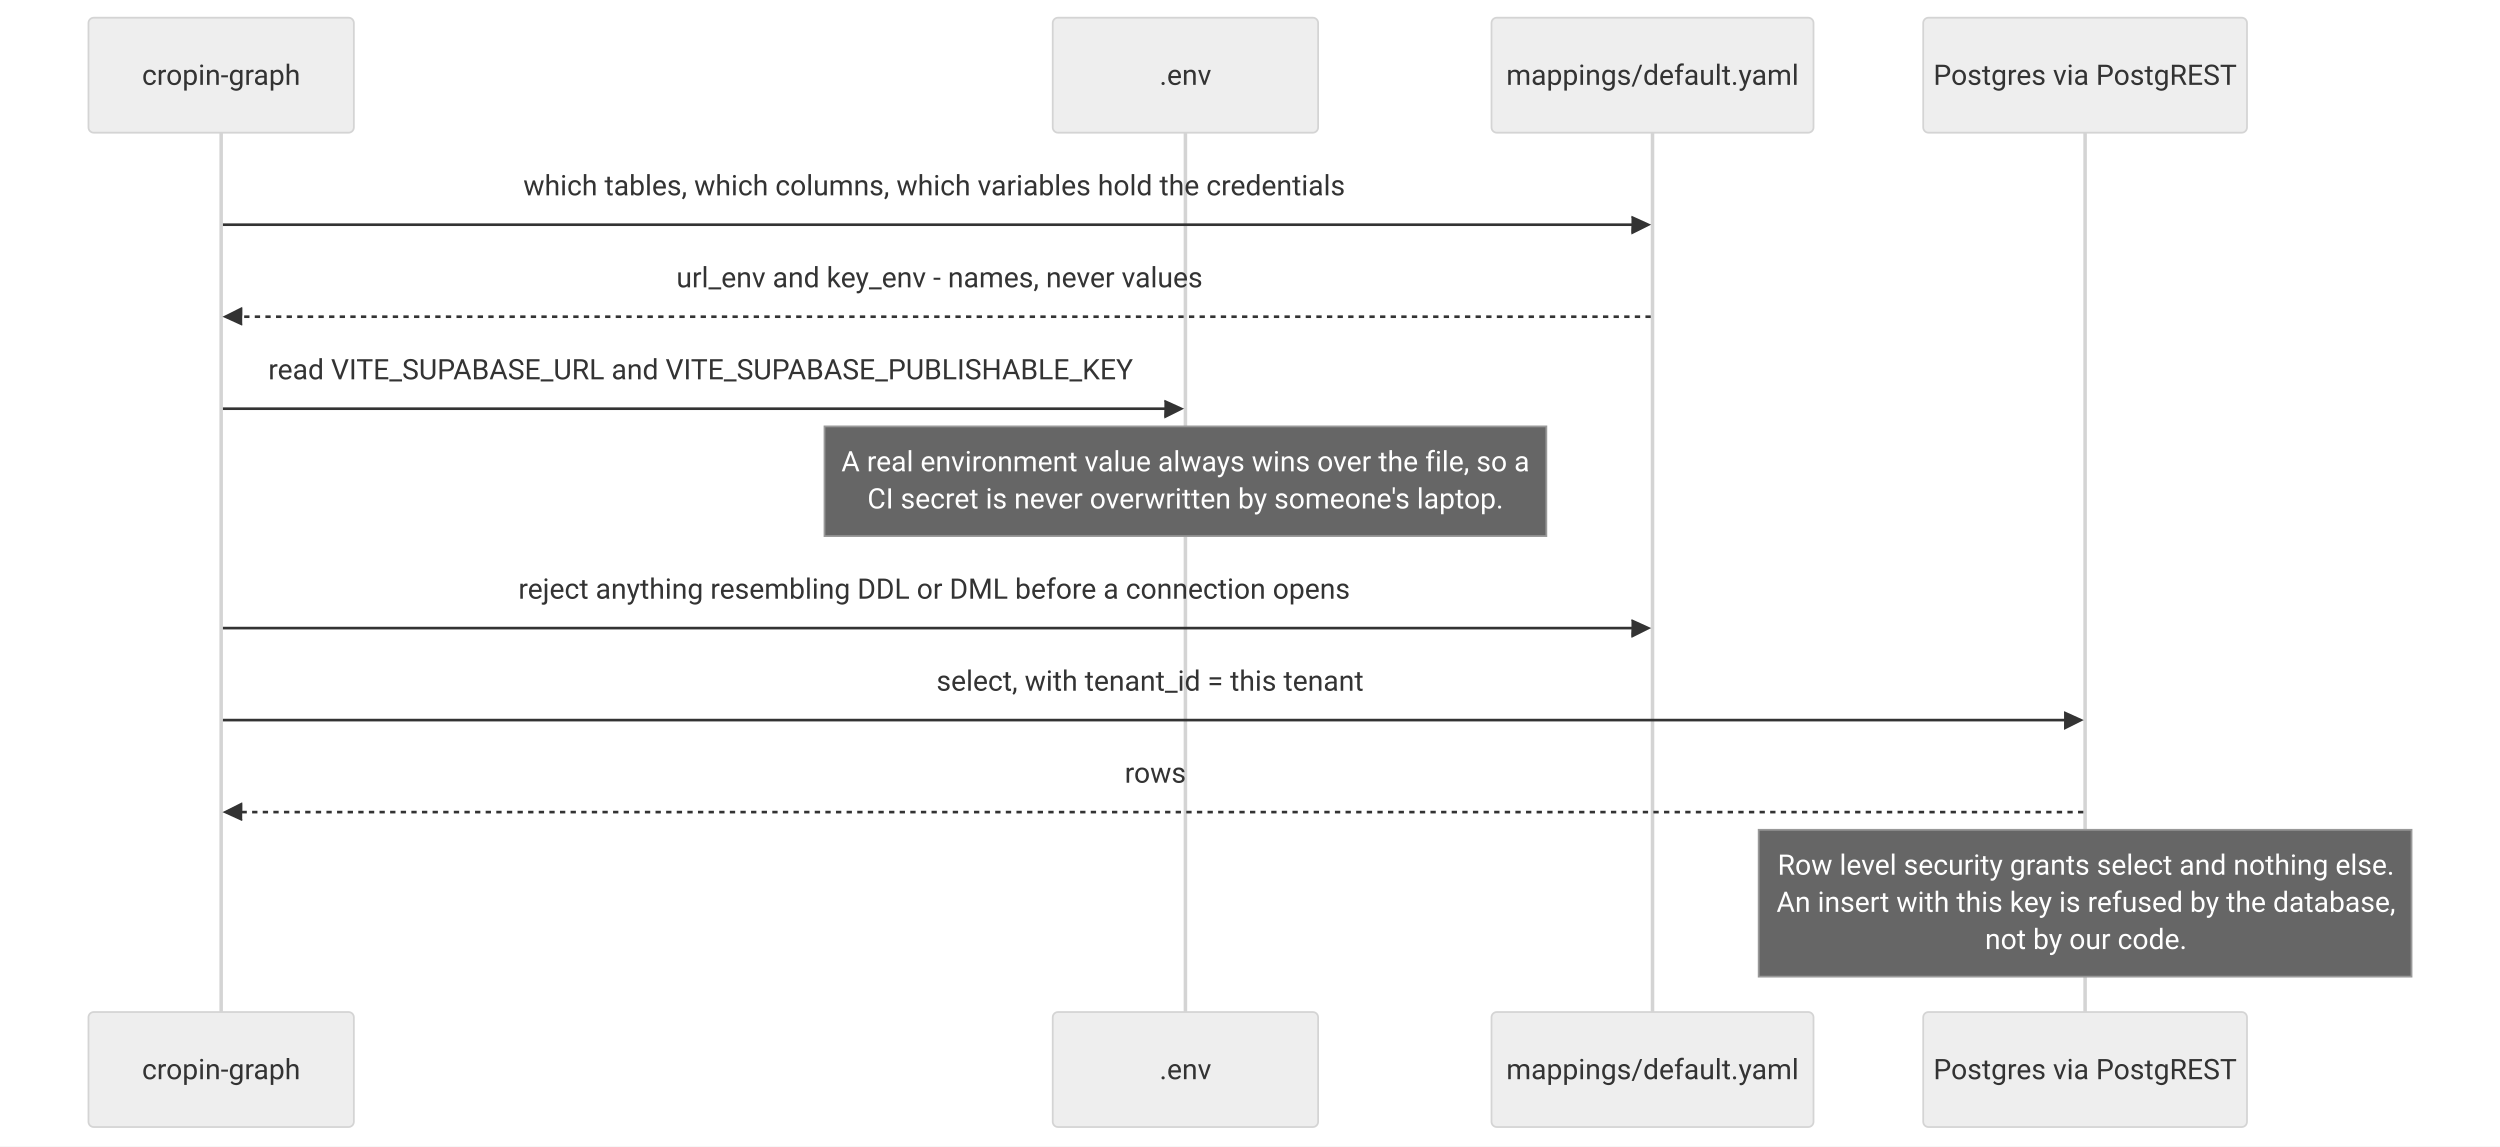
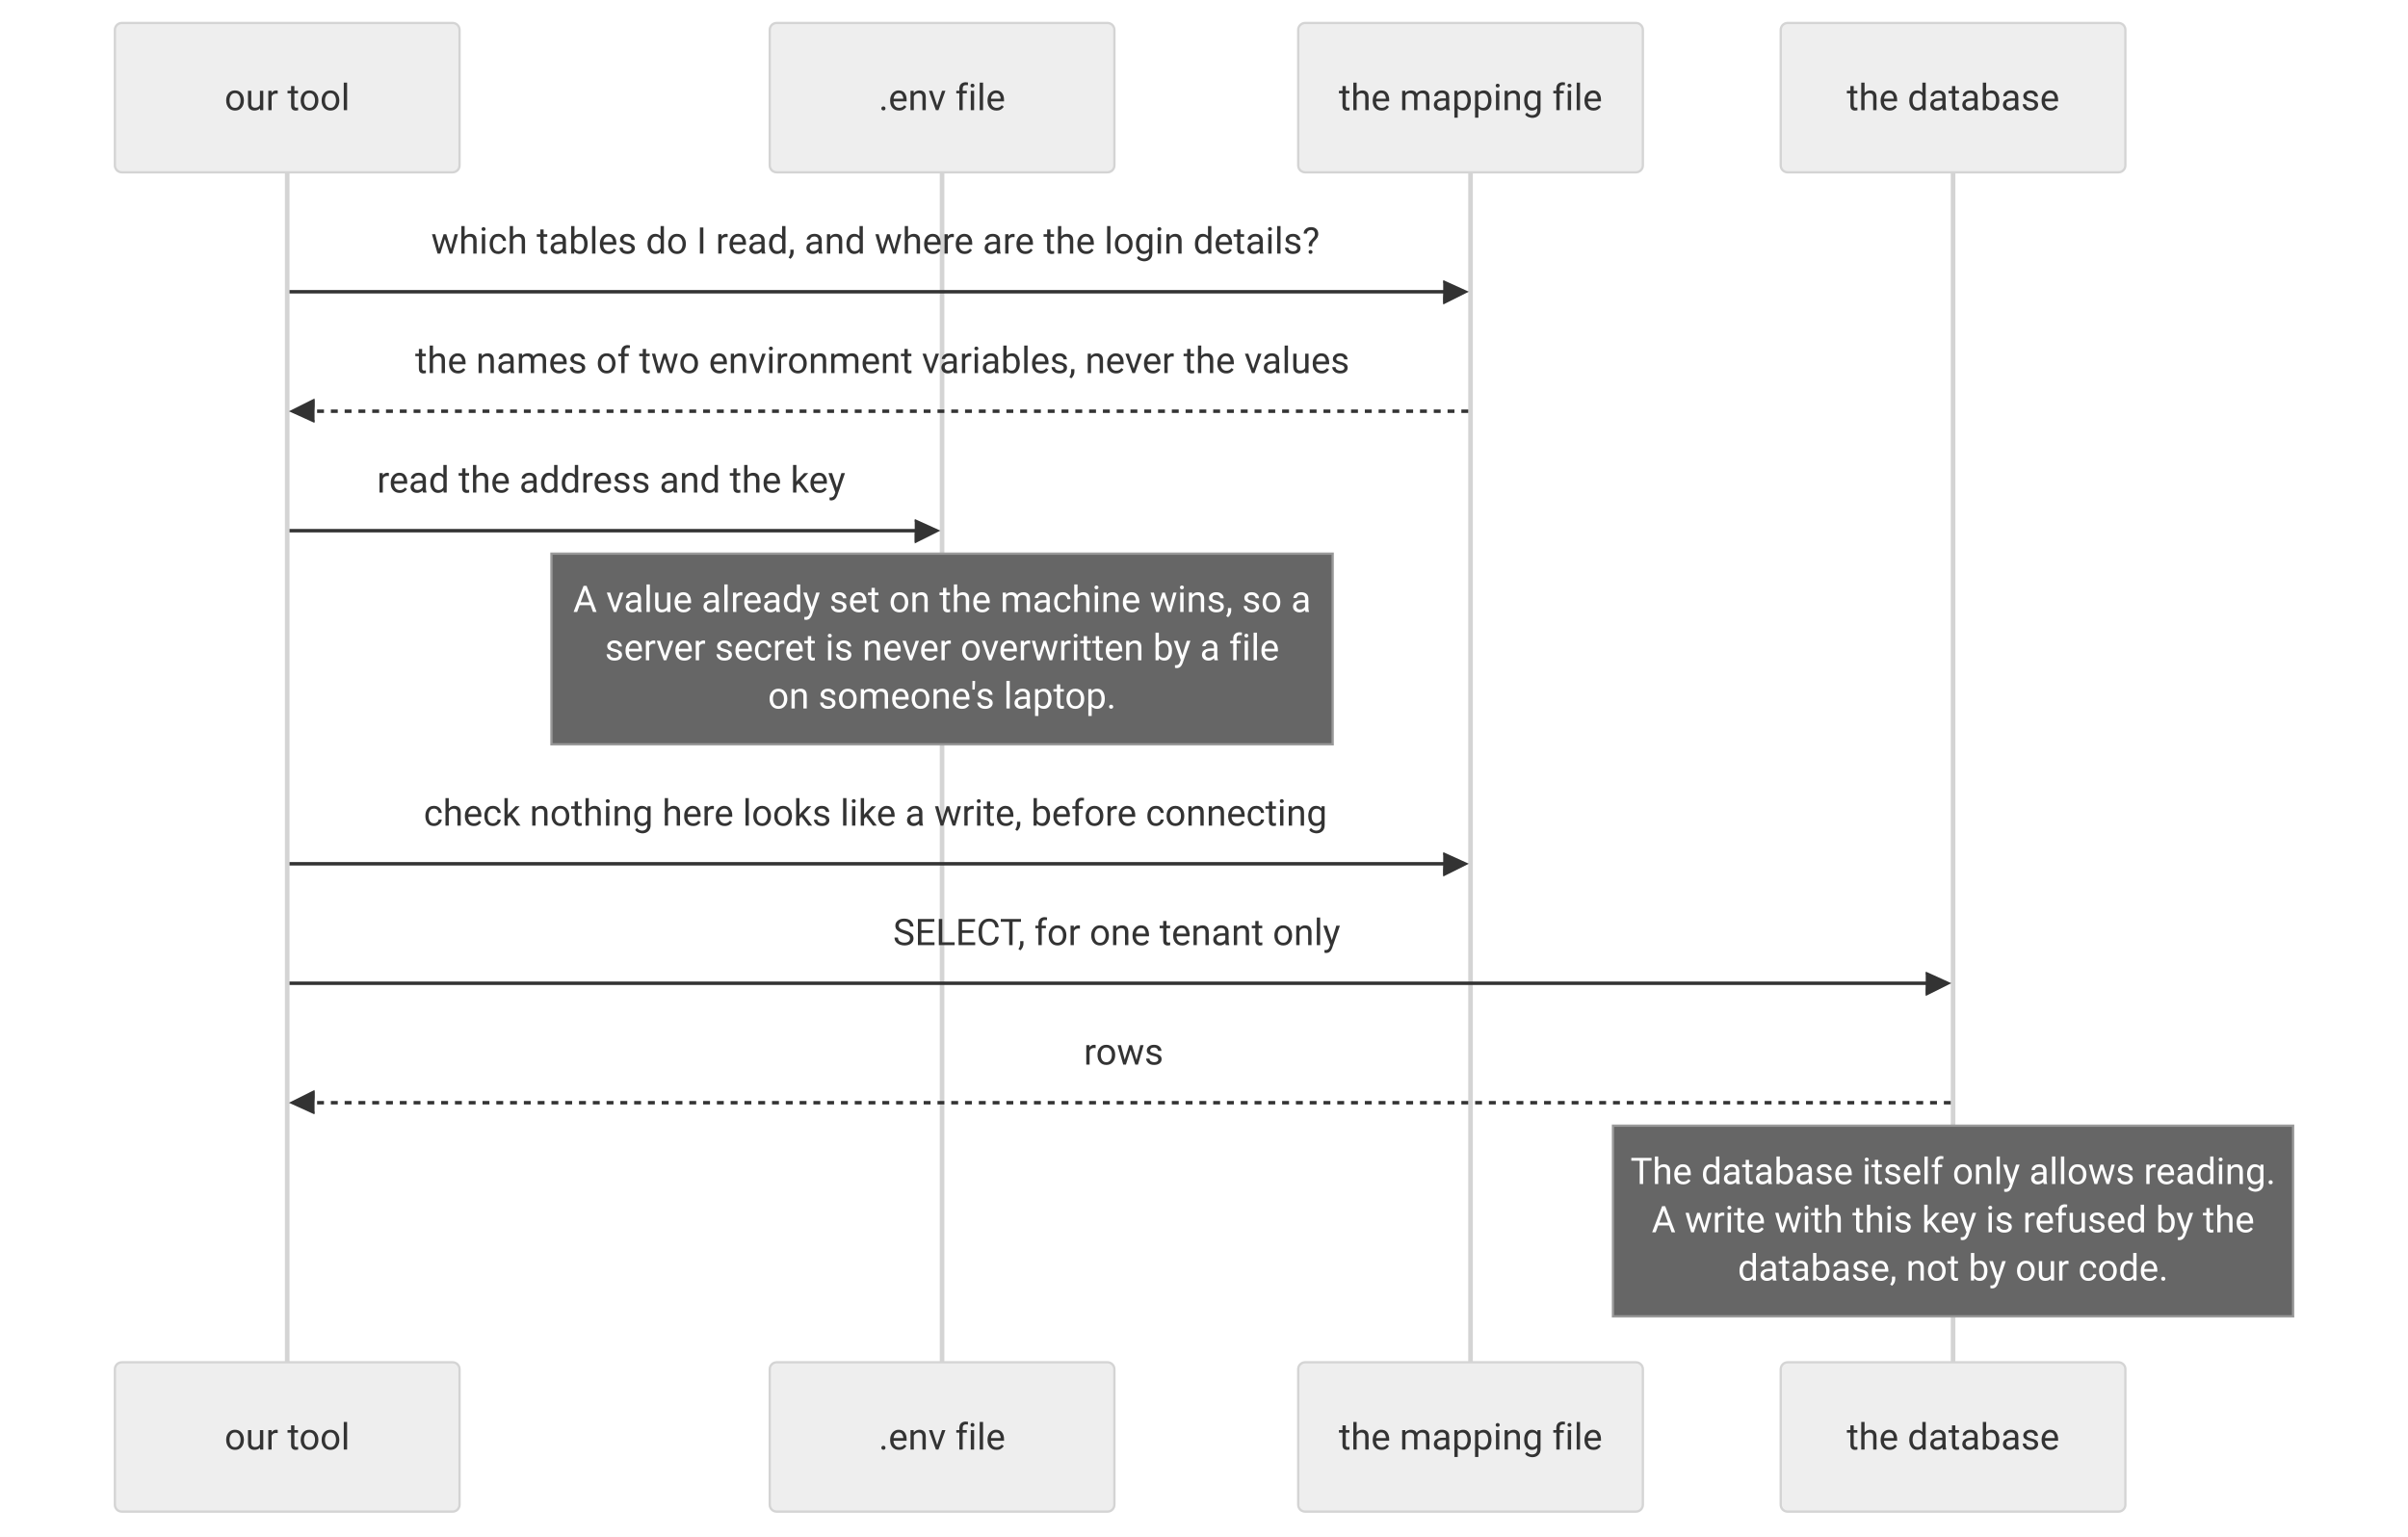
- <svg xmlns="http://www.w3.org/2000/svg" id="gen3" width="1413" height="648" viewBox="-50 -10 1413 648" role="graphics-document document" aria-roledescription="sequence">
-   <rect x="-50" y="-10" width="1413" height="648" fill="#ffffff" />
+ <svg xmlns="http://www.w3.org/2000/svg" id="gen3" width="1048" height="669" viewBox="-50 -10 1048 669" role="graphics-document document" aria-roledescription="sequence">
+   <rect x="-50" y="-10" width="1048" height="669" fill="#ffffff" />
  <g>
-     <rect x="1037" y="562" fill="#eaeaea" stroke="#666" width="183" height="65" name="PG" rx="3" ry="3" class="actor actor-bottom" />
-     <text x="1128.5" y="594.5" dominant-baseline="central" alignment-baseline="central" class="actor actor-box" style="text-anchor: middle; font-size: 16px; font-weight: 400; font-family: ui-sans-serif, system-ui, -apple-system, &quot;Segoe UI&quot;, Roboto, Helvetica, Arial, sans-serif;">
-       <tspan x="1128.5" dy="0">Postgres via PostgREST</tspan>
+     <rect x="725" y="583" fill="#eaeaea" stroke="#666" width="150" height="65" name="PG" rx="3" ry="3" class="actor actor-bottom" />
+     <text x="800" y="615.5" dominant-baseline="central" alignment-baseline="central" class="actor actor-box" style="text-anchor: middle; font-size: 16px; font-weight: 400; font-family: ui-sans-serif, system-ui, -apple-system, &quot;Segoe UI&quot;, Roboto, Helvetica, Arial, sans-serif;">
+       <tspan x="800" dy="0">the database</tspan>
    </text>
  </g>
  <g>
-     <rect x="793" y="562" fill="#eaeaea" stroke="#666" width="182" height="65" name="Map" rx="3" ry="3" class="actor actor-bottom" />
-     <text x="884" y="594.5" dominant-baseline="central" alignment-baseline="central" class="actor actor-box" style="text-anchor: middle; font-size: 16px; font-weight: 400; font-family: ui-sans-serif, system-ui, -apple-system, &quot;Segoe UI&quot;, Roboto, Helvetica, Arial, sans-serif;">
-       <tspan x="884" dy="0">mappings/default.yaml</tspan>
+     <rect x="515" y="583" fill="#eaeaea" stroke="#666" width="150" height="65" name="Map" rx="3" ry="3" class="actor actor-bottom" />
+     <text x="590" y="615.5" dominant-baseline="central" alignment-baseline="central" class="actor actor-box" style="text-anchor: middle; font-size: 16px; font-weight: 400; font-family: ui-sans-serif, system-ui, -apple-system, &quot;Segoe UI&quot;, Roboto, Helvetica, Arial, sans-serif;">
+       <tspan x="590" dy="0">the mapping file</tspan>
    </text>
  </g>
  <g>
-     <rect x="545" y="562" fill="#eaeaea" stroke="#666" width="150" height="65" name="Env" rx="3" ry="3" class="actor actor-bottom" />
-     <text x="620" y="594.5" dominant-baseline="central" alignment-baseline="central" class="actor actor-box" style="text-anchor: middle; font-size: 16px; font-weight: 400; font-family: ui-sans-serif, system-ui, -apple-system, &quot;Segoe UI&quot;, Roboto, Helvetica, Arial, sans-serif;">
-       <tspan x="620" dy="0">.env</tspan>
+     <rect x="285" y="583" fill="#eaeaea" stroke="#666" width="150" height="65" name="Env" rx="3" ry="3" class="actor actor-bottom" />
+     <text x="360" y="615.5" dominant-baseline="central" alignment-baseline="central" class="actor actor-box" style="text-anchor: middle; font-size: 16px; font-weight: 400; font-family: ui-sans-serif, system-ui, -apple-system, &quot;Segoe UI&quot;, Roboto, Helvetica, Arial, sans-serif;">
+       <tspan x="360" dy="0">.env file</tspan>
    </text>
  </g>
  <g>
-     <rect x="0" y="562" fill="#eaeaea" stroke="#666" width="150" height="65" name="CLI" rx="3" ry="3" class="actor actor-bottom" />
-     <text x="75" y="594.5" dominant-baseline="central" alignment-baseline="central" class="actor actor-box" style="text-anchor: middle; font-size: 16px; font-weight: 400; font-family: ui-sans-serif, system-ui, -apple-system, &quot;Segoe UI&quot;, Roboto, Helvetica, Arial, sans-serif;">
-       <tspan x="75" dy="0">cropin-graph</tspan>
+     <rect x="0" y="583" fill="#eaeaea" stroke="#666" width="150" height="65" name="CLI" rx="3" ry="3" class="actor actor-bottom" />
+     <text x="75" y="615.5" dominant-baseline="central" alignment-baseline="central" class="actor actor-box" style="text-anchor: middle; font-size: 16px; font-weight: 400; font-family: ui-sans-serif, system-ui, -apple-system, &quot;Segoe UI&quot;, Roboto, Helvetica, Arial, sans-serif;">
+       <tspan x="75" dy="0">our tool</tspan>
    </text>
  </g>
  <g>
-     <line id="actor17" x1="1128.5" y1="65" x2="1128.5" y2="562" class="actor-line 200" stroke-width="0.5px" stroke="#999" name="PG" data-et="life-line" data-id="PG" />
+     <line id="actor17" x1="800" y1="65" x2="800" y2="583" class="actor-line 200" stroke-width="0.5px" stroke="#999" name="PG" data-et="life-line" data-id="PG" />
    <g id="root-17" data-et="participant" data-type="participant" data-id="PG">
-       <rect x="1037" y="0" fill="#eaeaea" stroke="#666" width="183" height="65" name="PG" rx="3" ry="3" class="actor actor-top" />
-       <text x="1128.5" y="32.5" dominant-baseline="central" alignment-baseline="central" class="actor actor-box" style="text-anchor: middle; font-size: 16px; font-weight: 400; font-family: ui-sans-serif, system-ui, -apple-system, &quot;Segoe UI&quot;, Roboto, Helvetica, Arial, sans-serif;">
-         <tspan x="1128.5" dy="0">Postgres via PostgREST</tspan>
+       <rect x="725" y="0" fill="#eaeaea" stroke="#666" width="150" height="65" name="PG" rx="3" ry="3" class="actor actor-top" />
+       <text x="800" y="32.5" dominant-baseline="central" alignment-baseline="central" class="actor actor-box" style="text-anchor: middle; font-size: 16px; font-weight: 400; font-family: ui-sans-serif, system-ui, -apple-system, &quot;Segoe UI&quot;, Roboto, Helvetica, Arial, sans-serif;">
+         <tspan x="800" dy="0">the database</tspan>
      </text>
    </g>
  </g>
  <g>
-     <line id="actor16" x1="884" y1="65" x2="884" y2="562" class="actor-line 200" stroke-width="0.5px" stroke="#999" name="Map" data-et="life-line" data-id="Map" />
+     <line id="actor16" x1="590" y1="65" x2="590" y2="583" class="actor-line 200" stroke-width="0.5px" stroke="#999" name="Map" data-et="life-line" data-id="Map" />
    <g id="root-16" data-et="participant" data-type="participant" data-id="Map">
-       <rect x="793" y="0" fill="#eaeaea" stroke="#666" width="182" height="65" name="Map" rx="3" ry="3" class="actor actor-top" />
-       <text x="884" y="32.5" dominant-baseline="central" alignment-baseline="central" class="actor actor-box" style="text-anchor: middle; font-size: 16px; font-weight: 400; font-family: ui-sans-serif, system-ui, -apple-system, &quot;Segoe UI&quot;, Roboto, Helvetica, Arial, sans-serif;">
-         <tspan x="884" dy="0">mappings/default.yaml</tspan>
+       <rect x="515" y="0" fill="#eaeaea" stroke="#666" width="150" height="65" name="Map" rx="3" ry="3" class="actor actor-top" />
+       <text x="590" y="32.5" dominant-baseline="central" alignment-baseline="central" class="actor actor-box" style="text-anchor: middle; font-size: 16px; font-weight: 400; font-family: ui-sans-serif, system-ui, -apple-system, &quot;Segoe UI&quot;, Roboto, Helvetica, Arial, sans-serif;">
+         <tspan x="590" dy="0">the mapping file</tspan>
      </text>
    </g>
  </g>
  <g>
-     <line id="actor15" x1="620" y1="65" x2="620" y2="562" class="actor-line 200" stroke-width="0.5px" stroke="#999" name="Env" data-et="life-line" data-id="Env" />
+     <line id="actor15" x1="360" y1="65" x2="360" y2="583" class="actor-line 200" stroke-width="0.5px" stroke="#999" name="Env" data-et="life-line" data-id="Env" />
    <g id="root-15" data-et="participant" data-type="participant" data-id="Env">
-       <rect x="545" y="0" fill="#eaeaea" stroke="#666" width="150" height="65" name="Env" rx="3" ry="3" class="actor actor-top" />
-       <text x="620" y="32.5" dominant-baseline="central" alignment-baseline="central" class="actor actor-box" style="text-anchor: middle; font-size: 16px; font-weight: 400; font-family: ui-sans-serif, system-ui, -apple-system, &quot;Segoe UI&quot;, Roboto, Helvetica, Arial, sans-serif;">
-         <tspan x="620" dy="0">.env</tspan>
+       <rect x="285" y="0" fill="#eaeaea" stroke="#666" width="150" height="65" name="Env" rx="3" ry="3" class="actor actor-top" />
+       <text x="360" y="32.5" dominant-baseline="central" alignment-baseline="central" class="actor actor-box" style="text-anchor: middle; font-size: 16px; font-weight: 400; font-family: ui-sans-serif, system-ui, -apple-system, &quot;Segoe UI&quot;, Roboto, Helvetica, Arial, sans-serif;">
+         <tspan x="360" dy="0">.env file</tspan>
      </text>
    </g>
  </g>
  <g>
-     <line id="actor14" x1="75" y1="65" x2="75" y2="562" class="actor-line 200" stroke-width="0.5px" stroke="#999" name="CLI" data-et="life-line" data-id="CLI" />
+     <line id="actor14" x1="75" y1="65" x2="75" y2="583" class="actor-line 200" stroke-width="0.5px" stroke="#999" name="CLI" data-et="life-line" data-id="CLI" />
    <g id="root-14" data-et="participant" data-type="participant" data-id="CLI">
      <rect x="0" y="0" fill="#eaeaea" stroke="#666" width="150" height="65" name="CLI" rx="3" ry="3" class="actor actor-top" />
      <text x="75" y="32.5" dominant-baseline="central" alignment-baseline="central" class="actor actor-box" style="text-anchor: middle; font-size: 16px; font-weight: 400; font-family: ui-sans-serif, system-ui, -apple-system, &quot;Segoe UI&quot;, Roboto, Helvetica, Arial, sans-serif;">
-         <tspan x="75" dy="0">cropin-graph</tspan>
+         <tspan x="75" dy="0">our tool</tspan>
      </text>
    </g>
  </g>
  <style>#gen3{font-family:ui-sans-serif,system-ui,-apple-system,Segoe UI,Roboto,Helvetica,Arial,sans-serif;font-size:16px;fill:#000000;}@keyframes edge-animation-frame{from{stroke-dashoffset:0;}}@keyframes dash{to{stroke-dashoffset:0;}}#gen3 .edge-animation-slow{stroke-dasharray:9,5!important;stroke-dashoffset:900;animation:dash 50s linear infinite;stroke-linecap:round;}#gen3 .edge-animation-fast{stroke-dasharray:9,5!important;stroke-dashoffset:900;animation:dash 20s linear infinite;stroke-linecap:round;}#gen3 .error-icon{fill:#552222;}#gen3 .error-text{fill:#552222;stroke:#552222;}#gen3 .edge-thickness-normal{stroke-width:1px;}#gen3 .edge-thickness-thick{stroke-width:3.5px;}#gen3 .edge-pattern-solid{stroke-dasharray:0;}#gen3 .edge-thickness-invisible{stroke-width:0;fill:none;}#gen3 .edge-pattern-dashed{stroke-dasharray:3;}#gen3 .edge-pattern-dotted{stroke-dasharray:2;}#gen3 .marker{fill:#666;stroke:#666;}#gen3 .marker.cross{stroke:#666;}#gen3 svg{font-family:ui-sans-serif,system-ui,-apple-system,Segoe UI,Roboto,Helvetica,Arial,sans-serif;font-size:16px;}#gen3 p{margin:0;}#gen3 .actor{stroke:hsl(0, 0%, 83%);fill:#eee;stroke-width:1;}#gen3 rect.actor.outer-path[data-look="neo"]{filter:drop-shadow( 1px 2px 2px rgba(185,185,185,1));}#gen3 rect.note[data-look="neo"]{stroke:#999;fill:#666;filter:drop-shadow( 1px 2px 2px rgba(185,185,185,1));}#gen3 text.actor&gt;tspan{fill:#333;stroke:none;}#gen3 .actor-line{stroke:hsl(0, 0%, 83%);}#gen3 .innerArc{stroke-width:1.5;stroke-dasharray:none;}#gen3 .messageLine0{stroke-width:1.5;stroke-dasharray:none;stroke:#333;}#gen3 .messageLine1{stroke-width:1.5;stroke-dasharray:2,2;stroke:#333;}#gen3 [id$="-arrowhead"] path{fill:#333;stroke:#333;}#gen3 .sequenceNumber{fill:white;}#gen3 [id$="-sequencenumber"]{fill:#333;}#gen3 [id$="-crosshead"] path{fill:#333;stroke:#333;}#gen3 .messageText{fill:#333;stroke:none;}#gen3 .labelBox{stroke:hsl(0, 0%, 83%);fill:#eee;filter:none;}#gen3 .labelText,#gen3 .labelText&gt;tspan{fill:#333;stroke:none;}#gen3 .loopText,#gen3 .loopText&gt;tspan{fill:#333;stroke:none;}#gen3 .sectionTitle,#gen3 .sectionTitle&gt;tspan{fill:#333;stroke:none;}#gen3 .loopLine{stroke-width:2px;stroke-dasharray:2,2;stroke:hsl(0, 0%, 83%);fill:hsl(0, 0%, 83%);}#gen3 .note{stroke:#999;fill:#666;}#gen3 .noteText,#gen3 .noteText&gt;tspan{fill:#fff;stroke:none;font-weight:normal;}#gen3 .activation0{fill:#f4f4f4;stroke:#666;}#gen3 .activation1{fill:#f4f4f4;stroke:#666;}#gen3 .activation2{fill:#f4f4f4;stroke:#666;}#gen3 .actorPopupMenu{position:absolute;}#gen3 .actorPopupMenuPanel{position:absolute;fill:#eee;box-shadow:0px 8px 16px 0px rgba(0,0,0,0.2);filter:drop-shadow(3px 5px 2px rgb(0 0 0 / 0.4));}#gen3 .actor-man circle,#gen3 line{fill:#eee;stroke-width:2px;}#gen3 g rect.rect{filter:drop-shadow( 1px 2px 2px rgba(185,185,185,1));stroke:#999;}#gen3 .node .neo-node{stroke:#999;}#gen3 [data-look="neo"].node rect,#gen3 [data-look="neo"].cluster rect,#gen3 [data-look="neo"].node polygon{stroke:url(#gen3-gradient);filter:drop-shadow( 1px 2px 2px rgba(185,185,185,1));}#gen3 [data-look="neo"].swimlane.cluster rect{filter:none;}#gen3 [data-look="neo"].node path{stroke:url(#gen3-gradient);stroke-width:1px;}#gen3 [data-look="neo"].node .outer-path{filter:drop-shadow( 1px 2px 2px rgba(185,185,185,1));}#gen3 [data-look="neo"].node .neo-line path{stroke:#999;filter:none;}#gen3 [data-look="neo"].node circle{stroke:url(#gen3-gradient);filter:drop-shadow( 1px 2px 2px rgba(185,185,185,1));}#gen3 [data-look="neo"].node circle .state-start{fill:#000000;}#gen3 [data-look="neo"].icon-shape .icon{fill:url(#gen3-gradient);filter:drop-shadow( 1px 2px 2px rgba(185,185,185,1));}#gen3 [data-look="neo"].icon-shape .icon-neo path{stroke:url(#gen3-gradient);filter:drop-shadow( 1px 2px 2px rgba(185,185,185,1));}#gen3 :root{--mermaid-font-family:ui-sans-serif,system-ui,-apple-system,Segoe UI,Roboto,Helvetica,Arial,sans-serif;}</style>
  <g />
  <defs>
    <symbol id="gen3-computer" width="24" height="24">
      <path transform="scale(.5)" d="M2 2v13h20v-13h-20zm18 11h-16v-9h16v9zm-10.228 6l.466-1h3.524l.467 1h-4.457zm14.228 3h-24l2-6h2.104l-1.33 4h18.45l-1.297-4h2.073l2 6zm-5-10h-14v-7h14v7z" />
    </symbol>
  </defs>
  <defs>
    <symbol id="gen3-database" fill-rule="evenodd" clip-rule="evenodd">
      <path transform="scale(.5)" d="M12.258.001l.256.004.255.005.253.008.251.01.249.012.247.015.246.016.242.019.241.02.239.023.236.024.233.027.231.028.229.031.225.032.223.034.22.036.217.038.214.04.211.041.208.043.205.045.201.046.198.048.194.05.191.051.187.053.183.054.18.056.175.057.172.059.168.06.163.061.16.063.155.064.15.066.074.033.073.033.071.034.07.034.069.035.068.035.067.035.066.035.064.036.064.036.062.036.06.036.06.037.058.037.058.037.055.038.055.038.053.038.052.038.051.039.05.039.048.039.047.039.045.04.044.04.043.04.041.04.04.041.039.041.037.041.036.041.034.041.033.042.032.042.03.042.029.042.027.042.026.043.024.043.023.043.021.043.02.043.018.044.017.043.015.044.013.044.012.044.011.045.009.044.007.045.006.045.004.045.002.045.001.045v17l-.001.045-.002.045-.004.045-.006.045-.007.045-.009.044-.011.045-.012.044-.013.044-.015.044-.017.043-.018.044-.02.043-.021.043-.023.043-.024.043-.026.043-.027.042-.029.042-.03.042-.032.042-.033.042-.034.041-.036.041-.037.041-.039.041-.04.041-.041.04-.043.04-.044.04-.045.04-.047.039-.048.039-.05.039-.051.039-.052.038-.053.038-.055.038-.055.038-.058.037-.058.037-.06.037-.06.036-.062.036-.064.036-.064.036-.066.035-.067.035-.068.035-.069.035-.07.034-.071.034-.073.033-.074.033-.15.066-.155.064-.16.063-.163.061-.168.06-.172.059-.175.057-.18.056-.183.054-.187.053-.191.051-.194.05-.198.048-.201.046-.205.045-.208.043-.211.041-.214.04-.217.038-.22.036-.223.034-.225.032-.229.031-.231.028-.233.027-.236.024-.239.023-.241.02-.242.019-.246.016-.247.015-.249.012-.251.01-.253.008-.255.005-.256.004-.258.001-.258-.001-.256-.004-.255-.005-.253-.008-.251-.01-.249-.012-.247-.015-.245-.016-.243-.019-.241-.02-.238-.023-.236-.024-.234-.027-.231-.028-.228-.031-.226-.032-.223-.034-.22-.036-.217-.038-.214-.04-.211-.041-.208-.043-.204-.045-.201-.046-.198-.048-.195-.05-.19-.051-.187-.053-.184-.054-.179-.056-.176-.057-.172-.059-.167-.06-.164-.061-.159-.063-.155-.064-.151-.066-.074-.033-.072-.033-.072-.034-.07-.034-.069-.035-.068-.035-.067-.035-.066-.035-.064-.036-.063-.036-.062-.036-.061-.036-.06-.037-.058-.037-.057-.037-.056-.038-.055-.038-.053-.038-.052-.038-.051-.039-.049-.039-.049-.039-.046-.039-.046-.04-.044-.04-.043-.04-.041-.04-.04-.041-.039-.041-.037-.041-.036-.041-.034-.041-.033-.042-.032-.042-.03-.042-.029-.042-.027-.042-.026-.043-.024-.043-.023-.043-.021-.043-.02-.043-.018-.044-.017-.043-.015-.044-.013-.044-.012-.044-.011-.045-.009-.044-.007-.045-.006-.045-.004-.045-.002-.045-.001-.045v-17l.001-.045.002-.045.004-.045.006-.045.007-.045.009-.044.011-.045.012-.044.013-.044.015-.044.017-.043.018-.044.02-.043.021-.043.023-.043.024-.043.026-.043.027-.042.029-.042.03-.042.032-.042.033-.042.034-.041.036-.041.037-.041.039-.041.04-.041.041-.04.043-.04.044-.04.046-.04.046-.039.049-.039.049-.039.051-.039.052-.038.053-.038.055-.038.056-.038.057-.037.058-.037.06-.037.061-.036.062-.036.063-.036.064-.036.066-.035.067-.035.068-.035.069-.035.07-.034.072-.034.072-.033.074-.033.151-.066.155-.064.159-.063.164-.061.167-.06.172-.059.176-.057.179-.056.184-.054.187-.053.19-.051.195-.05.198-.048.201-.046.204-.045.208-.043.211-.041.214-.04.217-.038.22-.036.223-.034.226-.032.228-.031.231-.028.234-.027.236-.024.238-.023.241-.02.243-.019.245-.016.247-.015.249-.012.251-.01.253-.008.255-.005.256-.004.258-.001.258.001zm-9.258 20.499v.01l.001.021.003.021.004.022.005.021.006.022.007.022.009.023.01.022.011.023.012.023.013.023.015.023.016.024.017.023.018.024.019.024.021.024.022.025.023.024.024.025.052.049.056.05.061.051.066.051.07.051.075.051.079.052.084.052.088.052.092.052.097.052.102.051.105.052.11.052.114.051.119.051.123.051.127.05.131.05.135.05.139.048.144.049.147.047.152.047.155.047.16.045.163.045.167.043.171.043.176.041.178.041.183.039.187.039.19.037.194.035.197.035.202.033.204.031.209.03.212.029.216.027.219.025.222.024.226.021.23.02.233.018.236.016.24.015.243.012.246.01.249.008.253.005.256.004.259.001.26-.001.257-.004.254-.005.25-.008.247-.011.244-.012.241-.014.237-.016.233-.018.231-.021.226-.021.224-.024.22-.026.216-.027.212-.028.21-.031.205-.031.202-.034.198-.034.194-.036.191-.037.187-.039.183-.04.179-.04.175-.042.172-.043.168-.044.163-.045.16-.046.155-.046.152-.047.148-.048.143-.049.139-.049.136-.05.131-.05.126-.05.123-.051.118-.052.114-.051.11-.052.106-.052.101-.052.096-.052.092-.052.088-.053.083-.051.079-.052.074-.052.07-.051.065-.051.06-.051.056-.05.051-.05.023-.024.023-.025.021-.024.02-.024.019-.024.018-.024.017-.024.015-.023.014-.024.013-.023.012-.023.01-.023.01-.022.008-.022.006-.022.006-.022.004-.022.004-.021.001-.021.001-.021v-4.127l-.077.055-.08.053-.083.054-.085.053-.087.052-.09.052-.093.051-.095.05-.097.05-.1.049-.102.049-.105.048-.106.047-.109.047-.111.046-.114.045-.115.045-.118.044-.12.043-.122.042-.124.042-.126.041-.128.04-.13.04-.132.038-.134.038-.135.037-.138.037-.139.035-.142.035-.143.034-.144.033-.147.032-.148.031-.15.03-.151.03-.153.029-.154.027-.156.027-.158.026-.159.025-.161.024-.162.023-.163.022-.165.021-.166.02-.167.019-.169.018-.169.017-.171.016-.173.015-.173.014-.175.013-.175.012-.177.011-.178.01-.179.008-.179.008-.181.006-.182.005-.182.004-.184.003-.184.002h-.37l-.184-.002-.184-.003-.182-.004-.182-.005-.181-.006-.179-.008-.179-.008-.178-.01-.176-.011-.176-.012-.175-.013-.173-.014-.172-.015-.171-.016-.17-.017-.169-.018-.167-.019-.166-.02-.165-.021-.163-.022-.162-.023-.161-.024-.159-.025-.157-.026-.156-.027-.155-.027-.153-.029-.151-.03-.15-.03-.148-.031-.146-.032-.145-.033-.143-.034-.141-.035-.14-.035-.137-.037-.136-.037-.134-.038-.132-.038-.13-.04-.128-.04-.126-.041-.124-.042-.122-.042-.12-.044-.117-.043-.116-.045-.113-.045-.112-.046-.109-.047-.106-.047-.105-.048-.102-.049-.1-.049-.097-.05-.095-.05-.093-.052-.09-.051-.087-.052-.085-.053-.083-.054-.08-.054-.077-.054v4.127zm0-5.654v.011l.001.021.003.021.004.021.005.022.006.022.007.022.009.022.01.022.011.023.012.023.013.023.015.024.016.023.017.024.018.024.019.024.021.024.022.024.023.025.024.024.052.05.056.05.061.05.066.051.07.051.075.052.079.051.084.052.088.052.092.052.097.052.102.052.105.052.11.051.114.051.119.052.123.05.127.051.131.05.135.049.139.049.144.048.147.048.152.047.155.046.16.045.163.045.167.044.171.042.176.042.178.04.183.04.187.038.19.037.194.036.197.034.202.033.204.032.209.03.212.028.216.027.219.025.222.024.226.022.23.02.233.018.236.016.24.014.243.012.246.01.249.008.253.006.256.003.259.001.26-.001.257-.003.254-.006.25-.008.247-.01.244-.012.241-.015.237-.016.233-.018.231-.02.226-.022.224-.024.22-.025.216-.027.212-.029.21-.03.205-.032.202-.033.198-.035.194-.036.191-.037.187-.039.183-.039.179-.041.175-.042.172-.043.168-.044.163-.045.16-.045.155-.047.152-.047.148-.048.143-.048.139-.05.136-.049.131-.05.126-.051.123-.051.118-.051.114-.052.11-.052.106-.052.101-.052.096-.052.092-.052.088-.052.083-.052.079-.052.074-.051.07-.052.065-.051.06-.05.056-.051.051-.049.023-.025.023-.024.021-.025.02-.024.019-.024.018-.024.017-.024.015-.023.014-.023.013-.024.012-.022.01-.023.01-.023.008-.022.006-.022.006-.022.004-.021.004-.022.001-.021.001-.021v-4.139l-.077.054-.08.054-.083.054-.085.052-.087.053-.09.051-.093.051-.095.051-.097.05-.1.049-.102.049-.105.048-.106.047-.109.047-.111.046-.114.045-.115.044-.118.044-.12.044-.122.042-.124.042-.126.041-.128.04-.13.039-.132.039-.134.038-.135.037-.138.036-.139.036-.142.035-.143.033-.144.033-.147.033-.148.031-.15.03-.151.03-.153.028-.154.028-.156.027-.158.026-.159.025-.161.024-.162.023-.163.022-.165.021-.166.02-.167.019-.169.018-.169.017-.171.016-.173.015-.173.014-.175.013-.175.012-.177.011-.178.009-.179.009-.179.007-.181.007-.182.005-.182.004-.184.003-.184.002h-.37l-.184-.002-.184-.003-.182-.004-.182-.005-.181-.007-.179-.007-.179-.009-.178-.009-.176-.011-.176-.012-.175-.013-.173-.014-.172-.015-.171-.016-.17-.017-.169-.018-.167-.019-.166-.02-.165-.021-.163-.022-.162-.023-.161-.024-.159-.025-.157-.026-.156-.027-.155-.028-.153-.028-.151-.03-.15-.03-.148-.031-.146-.033-.145-.033-.143-.033-.141-.035-.14-.036-.137-.036-.136-.037-.134-.038-.132-.039-.13-.039-.128-.04-.126-.041-.124-.042-.122-.043-.12-.043-.117-.044-.116-.044-.113-.046-.112-.046-.109-.046-.106-.047-.105-.048-.102-.049-.1-.049-.097-.05-.095-.051-.093-.051-.09-.051-.087-.053-.085-.052-.083-.054-.08-.054-.077-.054v4.139zm0-5.666v.011l.001.02.003.022.004.021.005.022.006.021.007.022.009.023.01.022.011.023.012.023.013.023.015.023.016.024.017.024.018.023.019.024.021.025.022.024.023.024.024.025.052.05.056.05.061.05.066.051.07.051.075.052.079.051.084.052.088.052.092.052.097.052.102.052.105.051.11.052.114.051.119.051.123.051.127.05.131.05.135.05.139.049.144.048.147.048.152.047.155.046.16.045.163.045.167.043.171.043.176.042.178.04.183.04.187.038.19.037.194.036.197.034.202.033.204.032.209.03.212.028.216.027.219.025.222.024.226.021.23.02.233.018.236.017.24.014.243.012.246.01.249.008.253.006.256.003.259.001.26-.001.257-.003.254-.006.25-.008.247-.01.244-.013.241-.014.237-.016.233-.018.231-.02.226-.022.224-.024.22-.025.216-.027.212-.029.21-.03.205-.032.202-.033.198-.035.194-.036.191-.037.187-.039.183-.039.179-.041.175-.042.172-.043.168-.044.163-.045.16-.045.155-.047.152-.047.148-.048.143-.049.139-.049.136-.049.131-.051.126-.05.123-.051.118-.052.114-.051.11-.052.106-.052.101-.052.096-.052.092-.052.088-.052.083-.052.079-.052.074-.052.07-.051.065-.051.06-.051.056-.05.051-.049.023-.025.023-.025.021-.024.02-.024.019-.024.018-.024.017-.024.015-.023.014-.024.013-.023.012-.023.01-.022.01-.023.008-.022.006-.022.006-.022.004-.022.004-.021.001-.021.001-.021v-4.153l-.077.054-.08.054-.083.053-.085.053-.087.053-.09.051-.093.051-.095.051-.097.05-.1.049-.102.048-.105.048-.106.048-.109.046-.111.046-.114.046-.115.044-.118.044-.12.043-.122.043-.124.042-.126.041-.128.04-.13.039-.132.039-.134.038-.135.037-.138.036-.139.036-.142.034-.143.034-.144.033-.147.032-.148.032-.15.03-.151.03-.153.028-.154.028-.156.027-.158.026-.159.024-.161.024-.162.023-.163.023-.165.021-.166.02-.167.019-.169.018-.169.017-.171.016-.173.015-.173.014-.175.013-.175.012-.177.01-.178.01-.179.009-.179.007-.181.006-.182.006-.182.004-.184.003-.184.001-.185.001-.185-.001-.184-.001-.184-.003-.182-.004-.182-.006-.181-.006-.179-.007-.179-.009-.178-.01-.176-.01-.176-.012-.175-.013-.173-.014-.172-.015-.171-.016-.17-.017-.169-.018-.167-.019-.166-.02-.165-.021-.163-.023-.162-.023-.161-.024-.159-.024-.157-.026-.156-.027-.155-.028-.153-.028-.151-.03-.15-.03-.148-.032-.146-.032-.145-.033-.143-.034-.141-.034-.14-.036-.137-.036-.136-.037-.134-.038-.132-.039-.13-.039-.128-.041-.126-.041-.124-.041-.122-.043-.12-.043-.117-.044-.116-.044-.113-.046-.112-.046-.109-.046-.106-.048-.105-.048-.102-.048-.1-.05-.097-.049-.095-.051-.093-.051-.09-.052-.087-.052-.085-.053-.083-.053-.08-.054-.077-.054v4.153zm8.74-8.179l-.257.004-.254.005-.25.008-.247.011-.244.012-.241.014-.237.016-.233.018-.231.021-.226.022-.224.023-.22.026-.216.027-.212.028-.21.031-.205.032-.202.033-.198.034-.194.036-.191.038-.187.038-.183.04-.179.041-.175.042-.172.043-.168.043-.163.045-.16.046-.155.046-.152.048-.148.048-.143.048-.139.049-.136.05-.131.05-.126.051-.123.051-.118.051-.114.052-.11.052-.106.052-.101.052-.096.052-.092.052-.088.052-.083.052-.079.052-.074.051-.07.052-.065.051-.06.05-.056.05-.051.05-.023.025-.023.024-.021.024-.02.025-.019.024-.018.024-.017.023-.015.024-.014.023-.013.023-.012.023-.01.023-.01.022-.008.022-.006.023-.006.021-.004.022-.004.021-.001.021-.001.021.001.021.001.021.004.021.004.022.006.021.006.023.008.022.01.022.01.023.012.023.013.023.014.023.015.024.017.023.018.024.019.024.02.025.021.024.023.024.023.025.051.05.056.05.06.05.065.051.07.052.074.051.079.052.083.052.088.052.092.052.096.052.101.052.106.052.11.052.114.052.118.051.123.051.126.051.131.05.136.05.139.049.143.048.148.048.152.048.155.046.16.046.163.045.168.043.172.043.175.042.179.041.183.04.187.038.191.038.194.036.198.034.202.033.205.032.21.031.212.028.216.027.22.026.224.023.226.022.231.021.233.018.237.016.241.014.244.012.247.011.25.008.254.005.257.004.26.001.26-.001.257-.004.254-.005.25-.008.247-.011.244-.012.241-.014.237-.016.233-.018.231-.021.226-.022.224-.023.22-.026.216-.027.212-.028.21-.031.205-.032.202-.033.198-.034.194-.036.191-.038.187-.038.183-.04.179-.041.175-.042.172-.043.168-.043.163-.045.16-.046.155-.046.152-.048.148-.048.143-.048.139-.049.136-.05.131-.05.126-.051.123-.051.118-.051.114-.052.11-.052.106-.052.101-.052.096-.052.092-.052.088-.052.083-.052.079-.052.074-.051.07-.052.065-.051.06-.05.056-.05.051-.05.023-.025.023-.024.021-.024.02-.025.019-.024.018-.024.017-.023.015-.024.014-.023.013-.023.012-.023.01-.023.01-.022.008-.022.006-.023.006-.021.004-.022.004-.021.001-.021.001-.021-.001-.021-.001-.021-.004-.021-.004-.022-.006-.021-.006-.023-.008-.022-.01-.022-.01-.023-.012-.023-.013-.023-.014-.023-.015-.024-.017-.023-.018-.024-.019-.024-.02-.025-.021-.024-.023-.024-.023-.025-.051-.05-.056-.05-.06-.05-.065-.051-.07-.052-.074-.051-.079-.052-.083-.052-.088-.052-.092-.052-.096-.052-.101-.052-.106-.052-.11-.052-.114-.052-.118-.051-.123-.051-.126-.051-.131-.05-.136-.05-.139-.049-.143-.048-.148-.048-.152-.048-.155-.046-.16-.046-.163-.045-.168-.043-.172-.043-.175-.042-.179-.041-.183-.04-.187-.038-.191-.038-.194-.036-.198-.034-.202-.033-.205-.032-.21-.031-.212-.028-.216-.027-.22-.026-.224-.023-.226-.022-.231-.021-.233-.018-.237-.016-.241-.014-.244-.012-.247-.011-.25-.008-.254-.005-.257-.004-.26-.001-.26.001z" />
    </symbol>
  </defs>
  <defs>
    <symbol id="gen3-clock" width="24" height="24">
      <path transform="scale(.5)" d="M12 2c5.514 0 10 4.486 10 10s-4.486 10-10 10-10-4.486-10-10 4.486-10 10-10zm0-2c-6.627 0-12 5.373-12 12s5.373 12 12 12 12-5.373 12-12-5.373-12-12-12zm5.848 12.459c.202.038.202.333.001.372-1.907.361-6.045 1.111-6.547 1.111-.719 0-1.301-.582-1.301-1.301 0-.512.77-5.447 1.125-7.445.034-.192.312-.181.343.014l.985 6.238 5.394 1.011z" />
    </symbol>
  </defs>
  <defs>
    <marker id="gen3-arrowhead" refX="7.9" refY="5" markerUnits="userSpaceOnUse" markerWidth="12" markerHeight="12" orient="auto-start-reverse">
      <path d="M -1 0 L 10 5 L 0 10 z" />
    </marker>
  </defs>
  <defs>
    <marker id="gen3-crosshead" markerWidth="15" markerHeight="8" orient="auto" refX="4" refY="4.5">
      <path fill="none" stroke="#000000" stroke-width="1pt" d="M 1,2 L 6,7 M 6,2 L 1,7" style="stroke-dasharray: 0, 0;" />
    </marker>
  </defs>
  <defs>
    <marker id="gen3-filled-head" refX="15.5" refY="7" markerWidth="20" markerHeight="28" orient="auto">
      <path d="M 18,7 L9,13 L14,7 L9,1 Z" />
    </marker>
  </defs>
  <defs>
    <marker id="gen3-sequencenumber" refX="15" refY="15" markerWidth="60" markerHeight="40" orient="auto">
      <circle cx="15" cy="15" r="6" />
    </marker>
  </defs>
  <defs>
    <marker id="gen3-solidTopArrowHead" refX="7.9" refY="7.25" markerUnits="userSpaceOnUse" markerWidth="12" markerHeight="12" orient="auto-start-reverse">
      <path d="M 0 0 L 10 8 L 0 8 z" />
    </marker>
  </defs>
  <defs>
    <marker id="gen3-solidBottomArrowHead" refX="7.9" refY="0.75" markerUnits="userSpaceOnUse" markerWidth="12" markerHeight="12" orient="auto-start-reverse">
      <path d="M 0 0 L 10 0 L 0 8 z" />
    </marker>
  </defs>
  <defs>
    <marker id="gen3-stickTopArrowHead" refX="7.5" refY="7" markerUnits="userSpaceOnUse" markerWidth="12" markerHeight="12" orient="auto-start-reverse">
      <path d="M 0 0 L 7 7" stroke="black" stroke-width="1.5" fill="none" />
    </marker>
  </defs>
  <defs>
    <marker id="gen3-stickBottomArrowHead" refX="7.5" refY="0" markerUnits="userSpaceOnUse" markerWidth="12" markerHeight="12" orient="auto-start-reverse">
      <path d="M 0 7 L 7 0" stroke="black" stroke-width="1.5" fill="none" />
    </marker>
  </defs>
  <g data-et="note" data-id="i3">
-     <rect x="416" y="231" fill="#EDF2AE" stroke="#666" width="408" height="62" class="note" />
-     <text x="620" y="236" text-anchor="middle" dominant-baseline="middle" alignment-baseline="middle" class="noteText" dy="1em" style="font-family: ui-sans-serif, system-ui, -apple-system, &quot;Segoe UI&quot;, Roboto, Helvetica, Arial, sans-serif; font-size: 16px; font-weight: 400;">
-       <tspan x="620">A real environment value always wins over the file, so a</tspan>
+     <rect x="190" y="231" fill="#EDF2AE" stroke="#666" width="340" height="83" class="note" />
+     <text x="360" y="236" text-anchor="middle" dominant-baseline="middle" alignment-baseline="middle" class="noteText" dy="1em" style="font-family: ui-sans-serif, system-ui, -apple-system, &quot;Segoe UI&quot;, Roboto, Helvetica, Arial, sans-serif; font-size: 16px; font-weight: 400;">
+       <tspan x="360">A value already set on the machine wins, so a</tspan>
    </text>
-     <text x="620" y="257" text-anchor="middle" dominant-baseline="middle" alignment-baseline="middle" class="noteText" dy="1em" style="font-family: ui-sans-serif, system-ui, -apple-system, &quot;Segoe UI&quot;, Roboto, Helvetica, Arial, sans-serif; font-size: 16px; font-weight: 400;">
-       <tspan x="620">CI secret is never overwritten by someone's laptop.</tspan>
+     <text x="360" y="257" text-anchor="middle" dominant-baseline="middle" alignment-baseline="middle" class="noteText" dy="1em" style="font-family: ui-sans-serif, system-ui, -apple-system, &quot;Segoe UI&quot;, Roboto, Helvetica, Arial, sans-serif; font-size: 16px; font-weight: 400;">
+       <tspan x="360">server secret is never overwritten by a file</tspan>
+     </text>
+     <text x="360" y="278" text-anchor="middle" dominant-baseline="middle" alignment-baseline="middle" class="noteText" dy="1em" style="font-family: ui-sans-serif, system-ui, -apple-system, &quot;Segoe UI&quot;, Roboto, Helvetica, Arial, sans-serif; font-size: 16px; font-weight: 400;">
+       <tspan x="360">on someone's laptop.</tspan>
    </text>
  </g>
  <g data-et="note" data-id="i7">
-     <rect x="944" y="459" fill="#EDF2AE" stroke="#666" width="369" height="83" class="note" />
-     <text x="1129" y="464" text-anchor="middle" dominant-baseline="middle" alignment-baseline="middle" class="noteText" dy="1em" style="font-family: ui-sans-serif, system-ui, -apple-system, &quot;Segoe UI&quot;, Roboto, Helvetica, Arial, sans-serif; font-size: 16px; font-weight: 400;">
-       <tspan x="1129">Row level security grants select and nothing else.</tspan>
+     <rect x="652" y="480" fill="#EDF2AE" stroke="#666" width="296" height="83" class="note" />
+     <text x="800" y="485" text-anchor="middle" dominant-baseline="middle" alignment-baseline="middle" class="noteText" dy="1em" style="font-family: ui-sans-serif, system-ui, -apple-system, &quot;Segoe UI&quot;, Roboto, Helvetica, Arial, sans-serif; font-size: 16px; font-weight: 400;">
+       <tspan x="800">The database itself only allows reading.</tspan>
    </text>
-     <text x="1129" y="485" text-anchor="middle" dominant-baseline="middle" alignment-baseline="middle" class="noteText" dy="1em" style="font-family: ui-sans-serif, system-ui, -apple-system, &quot;Segoe UI&quot;, Roboto, Helvetica, Arial, sans-serif; font-size: 16px; font-weight: 400;">
-       <tspan x="1129">An insert with this key is refused by the database,</tspan>
+     <text x="800" y="506" text-anchor="middle" dominant-baseline="middle" alignment-baseline="middle" class="noteText" dy="1em" style="font-family: ui-sans-serif, system-ui, -apple-system, &quot;Segoe UI&quot;, Roboto, Helvetica, Arial, sans-serif; font-size: 16px; font-weight: 400;">
+       <tspan x="800">A write with this key is refused by the</tspan>
    </text>
-     <text x="1129" y="506" text-anchor="middle" dominant-baseline="middle" alignment-baseline="middle" class="noteText" dy="1em" style="font-family: ui-sans-serif, system-ui, -apple-system, &quot;Segoe UI&quot;, Roboto, Helvetica, Arial, sans-serif; font-size: 16px; font-weight: 400;">
-       <tspan x="1129">not by our code.</tspan>
+     <text x="800" y="527" text-anchor="middle" dominant-baseline="middle" alignment-baseline="middle" class="noteText" dy="1em" style="font-family: ui-sans-serif, system-ui, -apple-system, &quot;Segoe UI&quot;, Roboto, Helvetica, Arial, sans-serif; font-size: 16px; font-weight: 400;">
+       <tspan x="800">database, not by our code.</tspan>
    </text>
  </g>
-   <text x="478" y="80" text-anchor="middle" dominant-baseline="middle" alignment-baseline="middle" class="messageText" dy="1em" style="font-family: ui-sans-serif, system-ui, -apple-system, &quot;Segoe UI&quot;, Roboto, Helvetica, Arial, sans-serif; font-size: 16px; font-weight: 400;">which tables, which columns, which variables hold the credentials</text>
-   <line x1="76" y1="117" x2="880" y2="117" class="messageLine0" data-et="message" data-id="i0" data-from="CLI" data-to="Map" stroke-width="2" stroke="none" marker-end="url(#gen3-arrowhead)" style="fill: none;" />
-   <text x="481" y="132" text-anchor="middle" dominant-baseline="middle" alignment-baseline="middle" class="messageText" dy="1em" style="font-family: ui-sans-serif, system-ui, -apple-system, &quot;Segoe UI&quot;, Roboto, Helvetica, Arial, sans-serif; font-size: 16px; font-weight: 400;">url_env and key_env - names, never values</text>
-   <line x1="883" y1="169" x2="79" y2="169" class="messageLine1" data-et="message" data-id="i1" data-from="Map" data-to="CLI" stroke-width="2" stroke="none" marker-end="url(#gen3-arrowhead)" style="stroke-dasharray: 3, 3; fill: none;" />
-   <text x="346" y="184" text-anchor="middle" dominant-baseline="middle" alignment-baseline="middle" class="messageText" dy="1em" style="font-family: ui-sans-serif, system-ui, -apple-system, &quot;Segoe UI&quot;, Roboto, Helvetica, Arial, sans-serif; font-size: 16px; font-weight: 400;">read VITE_SUPABASE_URL and VITE_SUPABASE_PUBLISHABLE_KEY</text>
-   <line x1="76" y1="221" x2="616" y2="221" class="messageLine0" data-et="message" data-id="i2" data-from="CLI" data-to="Env" stroke-width="2" stroke="none" marker-end="url(#gen3-arrowhead)" style="fill: none;" />
-   <text x="478" y="308" text-anchor="middle" dominant-baseline="middle" alignment-baseline="middle" class="messageText" dy="1em" style="font-family: ui-sans-serif, system-ui, -apple-system, &quot;Segoe UI&quot;, Roboto, Helvetica, Arial, sans-serif; font-size: 16px; font-weight: 400;">reject anything resembling DDL or DML before a connection opens</text>
-   <line x1="76" y1="345" x2="880" y2="345" class="messageLine0" data-et="message" data-id="i4" data-from="CLI" data-to="Map" stroke-width="2" stroke="none" marker-end="url(#gen3-arrowhead)" style="fill: none;" />
-   <text x="600" y="360" text-anchor="middle" dominant-baseline="middle" alignment-baseline="middle" class="messageText" dy="1em" style="font-family: ui-sans-serif, system-ui, -apple-system, &quot;Segoe UI&quot;, Roboto, Helvetica, Arial, sans-serif; font-size: 16px; font-weight: 400;">select, with tenant_id = this tenant</text>
-   <line x1="76" y1="397" x2="1124.5" y2="397" class="messageLine0" data-et="message" data-id="i5" data-from="CLI" data-to="PG" stroke-width="2" stroke="none" marker-end="url(#gen3-arrowhead)" style="fill: none;" />
-   <text x="603" y="412" text-anchor="middle" dominant-baseline="middle" alignment-baseline="middle" class="messageText" dy="1em" style="font-family: ui-sans-serif, system-ui, -apple-system, &quot;Segoe UI&quot;, Roboto, Helvetica, Arial, sans-serif; font-size: 16px; font-weight: 400;">rows</text>
-   <line x1="1127.5" y1="449" x2="79" y2="449" class="messageLine1" data-et="message" data-id="i6" data-from="PG" data-to="CLI" stroke-width="2" stroke="none" marker-end="url(#gen3-arrowhead)" style="stroke-dasharray: 3, 3; fill: none;" />
+   <text x="331" y="80" text-anchor="middle" dominant-baseline="middle" alignment-baseline="middle" class="messageText" dy="1em" style="font-family: ui-sans-serif, system-ui, -apple-system, &quot;Segoe UI&quot;, Roboto, Helvetica, Arial, sans-serif; font-size: 16px; font-weight: 400;">which tables do I read, and where are the login details?</text>
+   <line x1="76" y1="117" x2="586" y2="117" class="messageLine0" data-et="message" data-id="i0" data-from="CLI" data-to="Map" stroke-width="2" stroke="none" marker-end="url(#gen3-arrowhead)" style="fill: none;" />
+   <text x="334" y="132" text-anchor="middle" dominant-baseline="middle" alignment-baseline="middle" class="messageText" dy="1em" style="font-family: ui-sans-serif, system-ui, -apple-system, &quot;Segoe UI&quot;, Roboto, Helvetica, Arial, sans-serif; font-size: 16px; font-weight: 400;">the names of two environment variables, never the values</text>
+   <line x1="589" y1="169" x2="79" y2="169" class="messageLine1" data-et="message" data-id="i1" data-from="Map" data-to="CLI" stroke-width="2" stroke="none" marker-end="url(#gen3-arrowhead)" style="stroke-dasharray: 3, 3; fill: none;" />
+   <text x="216" y="184" text-anchor="middle" dominant-baseline="middle" alignment-baseline="middle" class="messageText" dy="1em" style="font-family: ui-sans-serif, system-ui, -apple-system, &quot;Segoe UI&quot;, Roboto, Helvetica, Arial, sans-serif; font-size: 16px; font-weight: 400;">read the address and the key</text>
+   <line x1="76" y1="221" x2="356" y2="221" class="messageLine0" data-et="message" data-id="i2" data-from="CLI" data-to="Env" stroke-width="2" stroke="none" marker-end="url(#gen3-arrowhead)" style="fill: none;" />
+   <text x="331" y="329" text-anchor="middle" dominant-baseline="middle" alignment-baseline="middle" class="messageText" dy="1em" style="font-family: ui-sans-serif, system-ui, -apple-system, &quot;Segoe UI&quot;, Roboto, Helvetica, Arial, sans-serif; font-size: 16px; font-weight: 400;">check nothing here looks like a write, before connecting</text>
+   <line x1="76" y1="366" x2="586" y2="366" class="messageLine0" data-et="message" data-id="i4" data-from="CLI" data-to="Map" stroke-width="2" stroke="none" marker-end="url(#gen3-arrowhead)" style="fill: none;" />
+   <text x="436" y="381" text-anchor="middle" dominant-baseline="middle" alignment-baseline="middle" class="messageText" dy="1em" style="font-family: ui-sans-serif, system-ui, -apple-system, &quot;Segoe UI&quot;, Roboto, Helvetica, Arial, sans-serif; font-size: 16px; font-weight: 400;">SELECT, for one tenant only</text>
+   <line x1="76" y1="418" x2="796" y2="418" class="messageLine0" data-et="message" data-id="i5" data-from="CLI" data-to="PG" stroke-width="2" stroke="none" marker-end="url(#gen3-arrowhead)" style="fill: none;" />
+   <text x="439" y="433" text-anchor="middle" dominant-baseline="middle" alignment-baseline="middle" class="messageText" dy="1em" style="font-family: ui-sans-serif, system-ui, -apple-system, &quot;Segoe UI&quot;, Roboto, Helvetica, Arial, sans-serif; font-size: 16px; font-weight: 400;">rows</text>
+   <line x1="799" y1="470" x2="79" y2="470" class="messageLine1" data-et="message" data-id="i6" data-from="PG" data-to="CLI" stroke-width="2" stroke="none" marker-end="url(#gen3-arrowhead)" style="stroke-dasharray: 3, 3; fill: none;" />
</svg>
